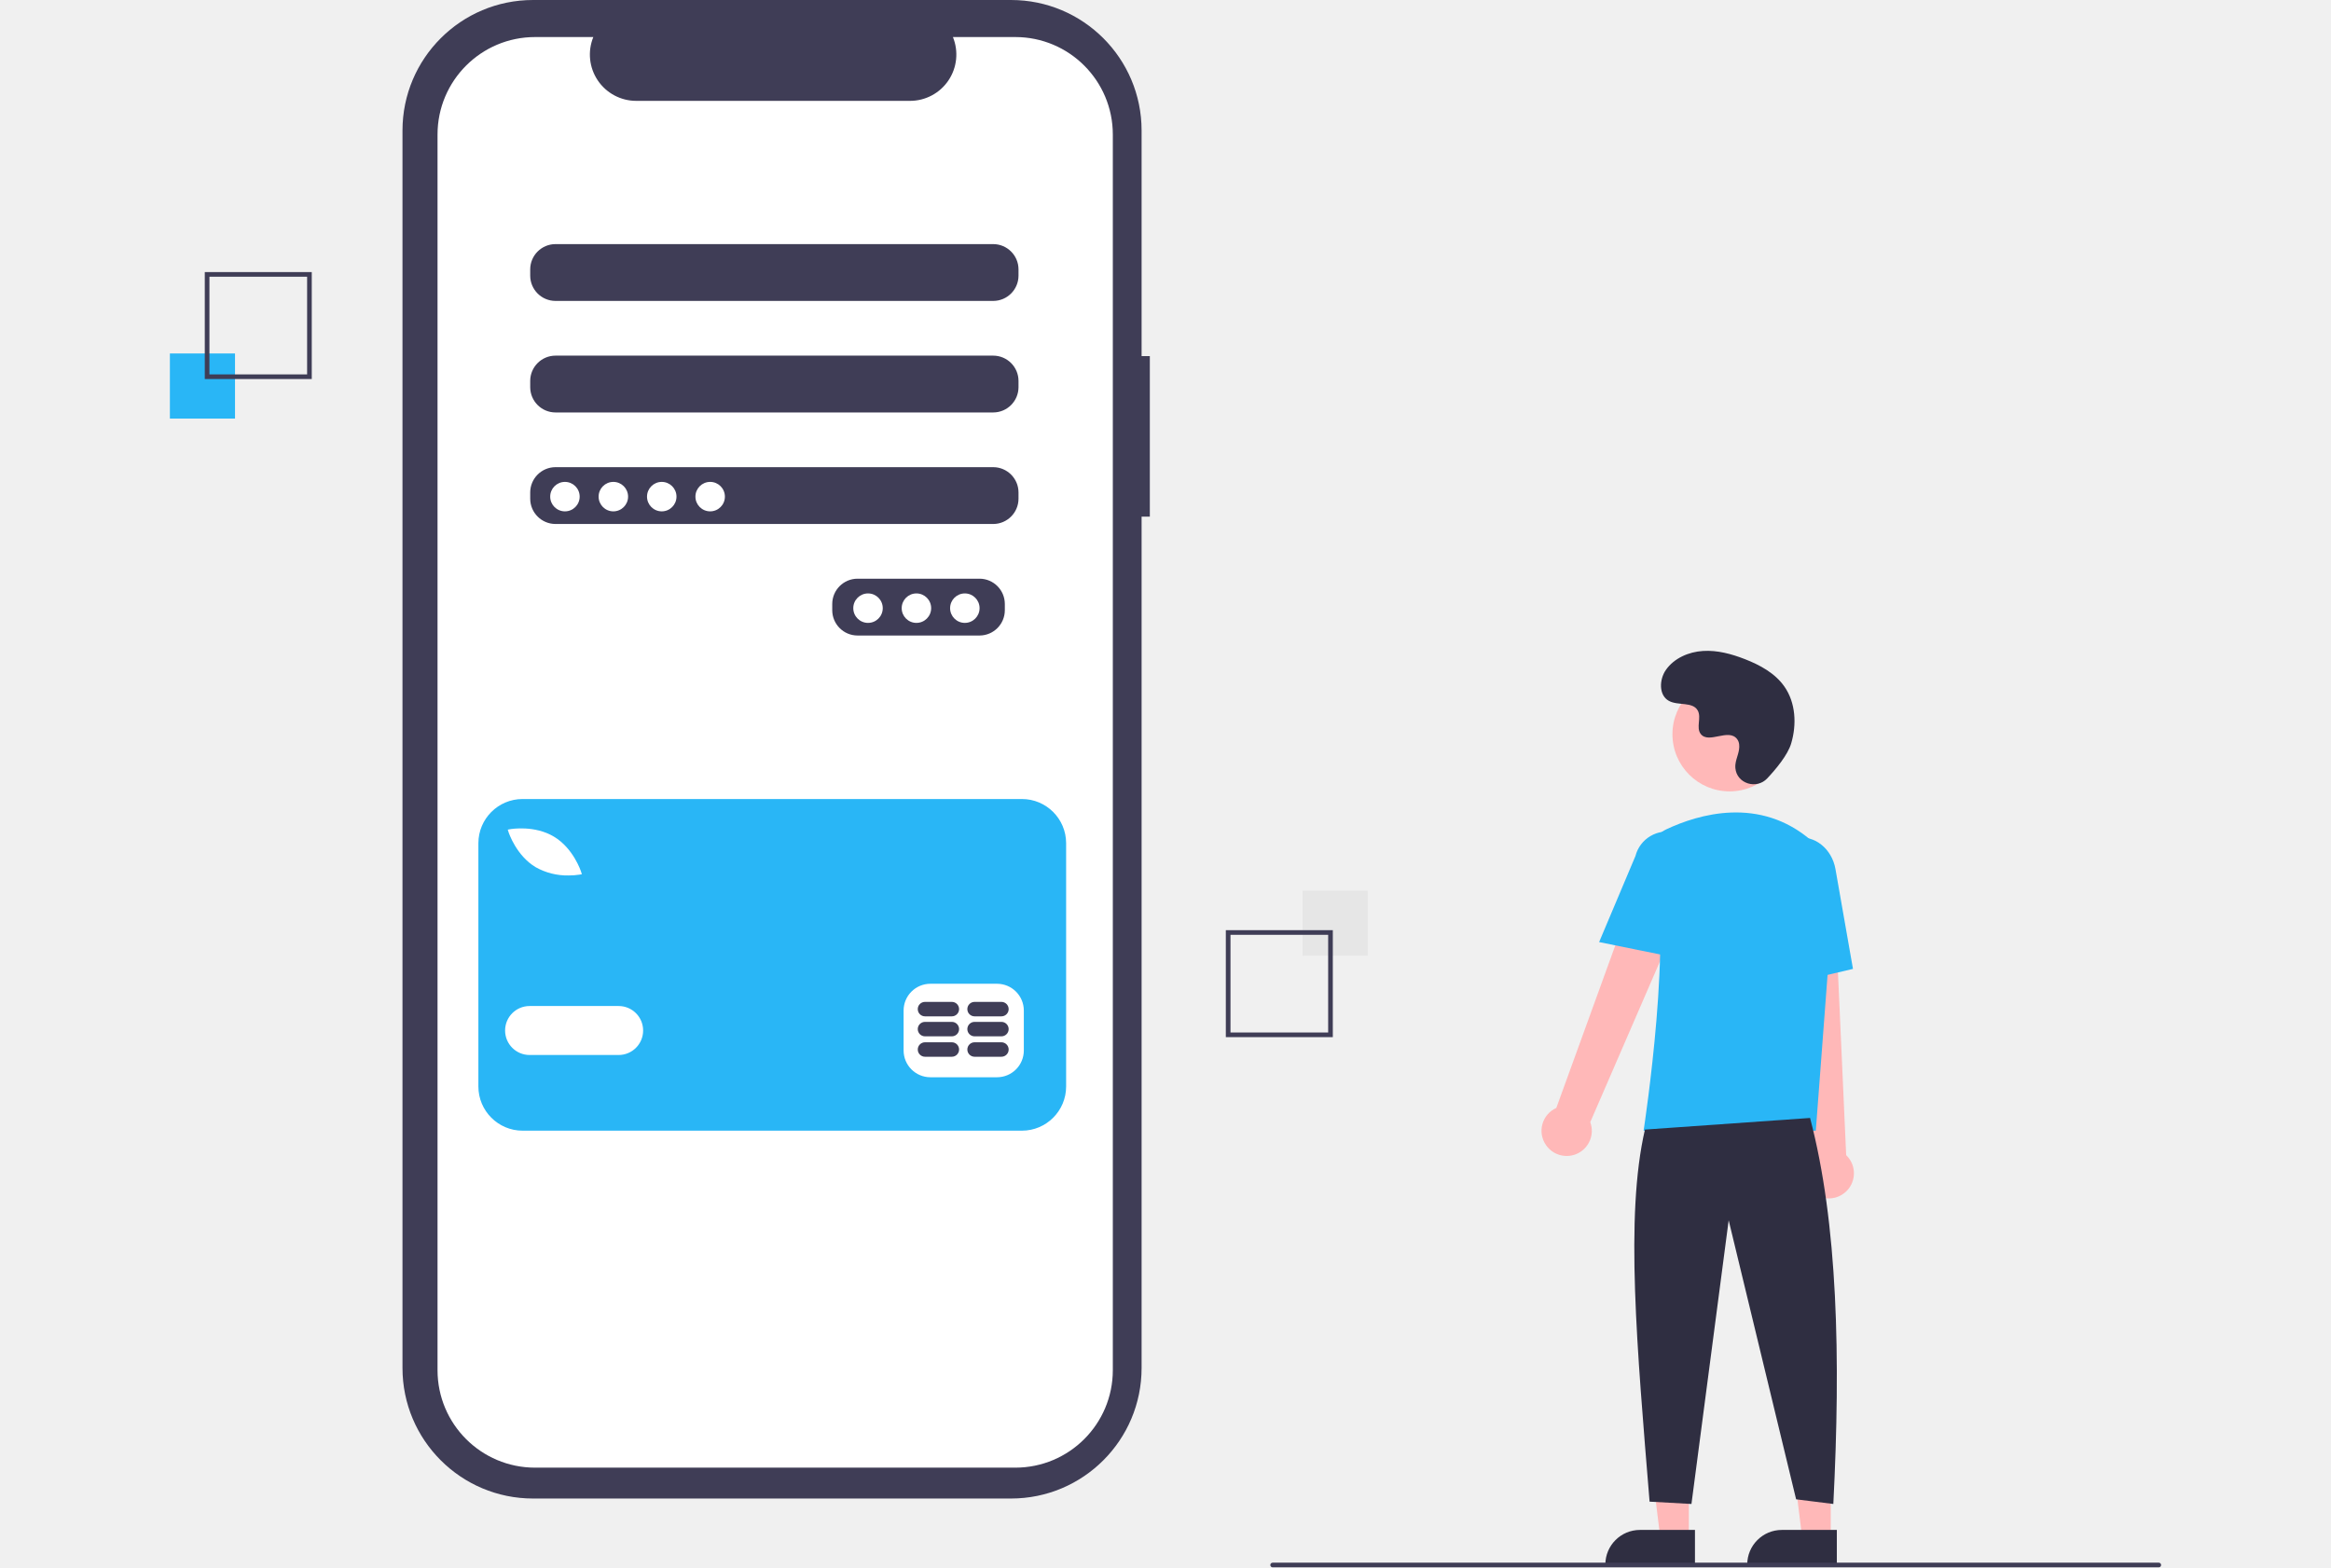
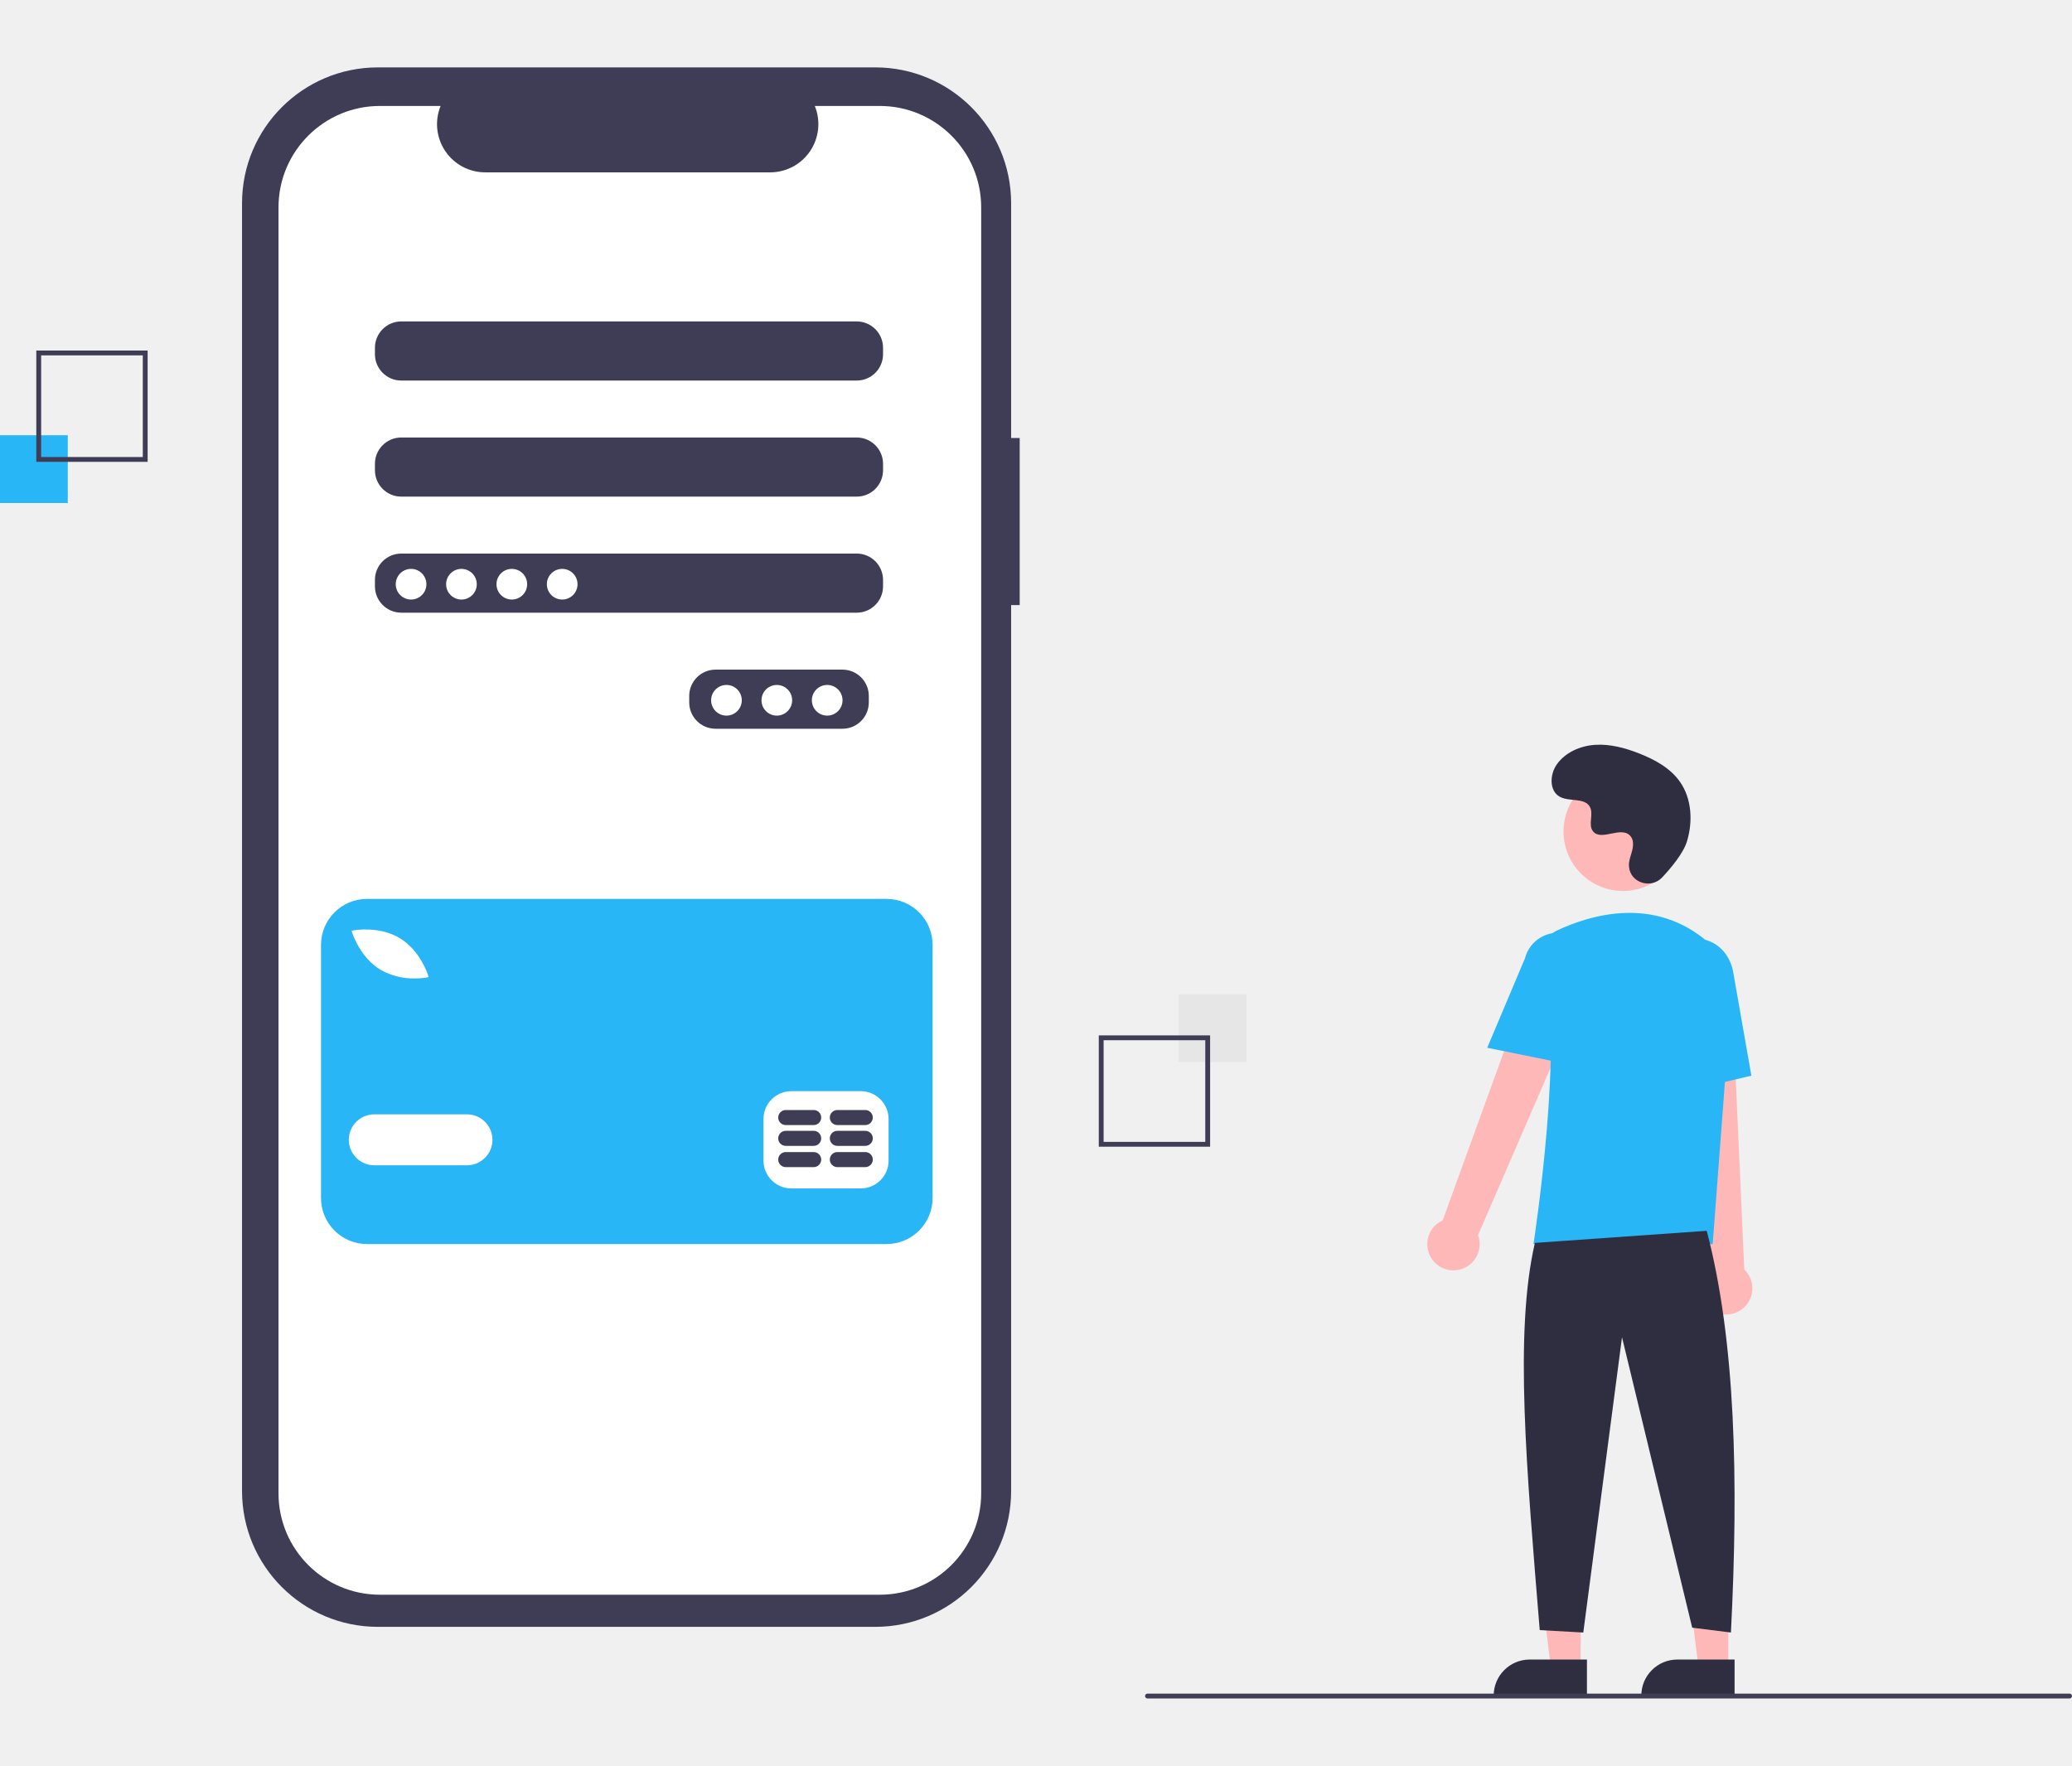
- <svg xmlns="http://www.w3.org/2000/svg" data-name="Layer 1" width="556.122" height="374" viewBox="0 0 856.122 674">
+ <svg xmlns="http://www.w3.org/2000/svg" data-name="Layer 1" width="556.122" height="474" viewBox="0 0 856.122 674">
  <path d="M593.264,266.136h-3.541V169.139A56.139,56.139,0,0,0,533.584,113H328.083a56.139,56.139,0,0,0-56.139,56.139v532.132a56.139,56.139,0,0,0,56.139,56.139h205.501a56.139,56.139,0,0,0,56.139-56.139V335.18h3.541Z" transform="translate(-171.939 -113)" fill="#3f3d56" />
  <path d="M535.426,128.933H508.601A19.918,19.918,0,0,1,490.16,156.374H372.431a19.918,19.918,0,0,1-18.441-27.441H328.935a41.924,41.924,0,0,0-41.924,41.924V702.209a41.924,41.924,0,0,0,41.924,41.924H535.426a41.924,41.924,0,0,0,41.924-41.924V170.857a41.924,41.924,0,0,0-41.924-41.924Zm-4.507,246.497a10.891,10.891,0,0,1-10.859,10.859H467.574a10.891,10.891,0,0,1-10.859-10.859v-2.715a10.891,10.891,0,0,1,10.859-10.859h52.486a10.891,10.891,0,0,1,10.859,10.859Zm5.882-47.961a10.891,10.891,0,0,1-10.859,10.859H337.716a10.891,10.891,0,0,1-10.859-10.859v-2.715a10.891,10.891,0,0,1,10.859-10.859H525.942a10.891,10.891,0,0,1,10.859,10.859Zm0-47.961a10.891,10.891,0,0,1-10.859,10.859H337.716a10.891,10.891,0,0,1-10.859-10.859v-2.715a10.891,10.891,0,0,1,10.859-10.859H525.942a10.891,10.891,0,0,1,10.859,10.859Zm0-47.961a10.891,10.891,0,0,1-10.859,10.859H337.716a10.891,10.891,0,0,1-10.859-10.859v-2.715a10.891,10.891,0,0,1,10.859-10.859H525.942a10.891,10.891,0,0,1,10.859,10.859Z" transform="translate(-171.939 -113)" fill="#fff" />
  <circle cx="169.849" cy="213.564" r="6.335" fill="#fff" />
  <circle cx="190.663" cy="213.564" r="6.335" fill="#fff" />
  <circle cx="211.476" cy="213.564" r="6.335" fill="#fff" />
  <circle cx="232.29" cy="213.564" r="6.335" fill="#fff" />
  <circle cx="300.16" cy="261.526" r="6.335" fill="#fff" />
  <circle cx="320.973" cy="261.526" r="6.335" fill="#fff" />
  <circle cx="341.787" cy="261.526" r="6.335" fill="#fff" />
  <path d="M538.258,456.601H323.591a19.016,19.016,0,0,0-19.016,19.016v104.59a19.016,19.016,0,0,0,19.016,19.016H538.258a19.016,19.016,0,0,0,19.016-19.016V475.617a19.016,19.016,0,0,0-19.016-19.016Zm-219.978,12.972c.424-.077,10.476-1.787,18.799,3.221,8.323,5.007,11.521,14.691,11.653,15.1l.336,1.044-1.08.192a28.669,28.669,0,0,1-4.658.342,27.738,27.738,0,0,1-14.141-3.564c-8.323-5.007-11.52-14.69-11.652-15.099l-.337-1.044Zm46.599,97.105H326.591a10.529,10.529,0,0,1,0-21.058h38.288a10.529,10.529,0,0,1,0,21.058Zm174.209-1.914A11.52,11.52,0,0,1,527.6,576.25H498.885a11.52,11.52,0,0,1-11.486-11.486V547.534A11.52,11.52,0,0,1,498.885,536.048h28.716a11.52,11.52,0,0,1,11.486,11.486Z" transform="translate(-171.939 -113)" fill="#29b6f6" />
  <path d="M508.143,561.213H496.598a3.108,3.108,0,0,0,0,6.217h11.546a3.108,3.108,0,0,0,0-6.217Z" transform="translate(-171.939 -113)" fill="#3f3d56" />
  <path d="M529.459,561.213H517.913a3.108,3.108,0,0,0,0,6.217H529.459a3.108,3.108,0,0,0,0-6.217Z" transform="translate(-171.939 -113)" fill="#3f3d56" />
  <path d="M508.142,552.438H496.596a3.108,3.108,0,0,0,0,6.217h11.546a3.108,3.108,0,0,0,0-6.217Z" transform="translate(-171.939 -113)" fill="#3f3d56" />
  <path d="M529.457,552.438H517.911a3.108,3.108,0,0,0,0,6.217h11.546a3.108,3.108,0,0,0,0-6.217Z" transform="translate(-171.939 -113)" fill="#3f3d56" />
  <path d="M508.142,543.841H496.596a3.108,3.108,0,0,0,0,6.217h11.546a3.108,3.108,0,0,0,0-6.217Z" transform="translate(-171.939 -113)" fill="#3f3d56" />
  <path d="M529.457,543.841H517.911a3.108,3.108,0,0,0,0,6.217h11.546a3.108,3.108,0,0,0,0-6.217Z" transform="translate(-171.939 -113)" fill="#3f3d56" />
  <rect x="487" y="383" width="28" height="28" fill="#e6e6e6" />
  <path d="M625.939,513h46v46h-46Zm44,2h-42v42h42Z" transform="translate(-171.939 -113)" fill="#3f3d56" />
  <rect y="152" width="28" height="28" fill="#29b6f6" />
  <path d="M232.939,276h-46V230h46Zm-44-2h42V232h-42Z" transform="translate(-171.939 -113)" fill="#3f3d56" />
  <polygon points="653.077 661.417 640.817 661.417 634.985 614.129 653.079 614.129 653.077 661.417" fill="#ffb8b8" />
  <path d="M632.06,657.914H655.704a0,0,0,0,1,0,0v14.887a0,0,0,0,1,0,0H617.173a0,0,0,0,1,0,0v0A14.887,14.887,0,0,1,632.06,657.914Z" fill="#2f2e41" />
  <polygon points="714.077 661.417 701.817 661.417 695.985 614.129 714.079 614.129 714.077 661.417" fill="#ffb8b8" />
  <path d="M693.06,657.914H716.704a0,0,0,0,1,0,0v14.887a0,0,0,0,1,0,0H678.173a0,0,0,0,1,0,0v0A14.887,14.887,0,0,1,693.06,657.914Z" fill="#2f2e41" />
  <path d="M763.515,605.303a10.743,10.743,0,0,1,4.511-15.843l41.676-114.867,20.507,11.191L782.624,595.556a10.801,10.801,0,0,1-19.109,9.748Z" transform="translate(-171.939 -113)" fill="#ffb8b8" />
  <path d="M879.754,626.887a10.743,10.743,0,0,1-2.893-16.217L863.95,489.161l23.338,1.066L892.653,609.748a10.801,10.801,0,0,1-12.9,17.139Z" transform="translate(-171.939 -113)" fill="#ffb8b8" />
  <circle cx="670.584" cy="315.756" r="24.561" fill="#ffb8b8" />
  <path d="M879.597,599.252H805.55l.089-.576c.133-.861,13.197-86.439,3.562-114.436a11.813,11.813,0,0,1,6.069-14.583h0c13.772-6.485,40.208-14.471,62.52,4.909a28.234,28.234,0,0,1,9.459,23.396Z" transform="translate(-171.939 -113)" fill="#29b6f6" />
  <path d="M819.772,524.884l-33.337-6.763,15.626-37.03a13.997,13.997,0,0,1,27.106,6.998Z" transform="translate(-171.939 -113)" fill="#29b6f6" />
  <path d="M862.468,537.442l-2.004-45.941c-1.52-8.636,3.424-16.8,11.027-18.135,7.605-1.33,15.032,4.66,16.558,13.36l7.533,42.928Z" transform="translate(-171.939 -113)" fill="#29b6f6" />
  <path d="M877.133,593.752c11.915,45.377,13.214,103.069,10,166l-16-2-29-120-16,122-18-1c-5.377-66.03-10.613-122.715-2-160Z" transform="translate(-171.939 -113)" fill="#2f2e41" />
  <path d="M858.706,447.738c-4.582,4.881-13.091,2.261-13.688-4.407a8.055,8.055,0,0,1,.01-1.556c.308-2.954,2.015-5.635,1.606-8.754a4.59,4.59,0,0,0-.84-2.149c-3.651-4.889-12.222,2.187-15.668-2.239-2.113-2.714.371-6.987-1.251-10.021-2.14-4.004-8.479-2.029-12.454-4.221-4.423-2.439-4.158-9.225-1.247-13.353,3.551-5.034,9.776-7.72,15.923-8.107s12.253,1.275,17.992,3.511c6.521,2.541,12.988,6.054,17.001,11.788,4.88,6.973,5.35,16.348,2.909,24.502C867.515,437.693,862.448,443.752,858.706,447.738Z" transform="translate(-171.939 -113)" fill="#2f2e41" />
  <path d="M1027.061,787h-381a1,1,0,0,1,0-2h381a1,1,0,0,1,0,2Z" transform="translate(-171.939 -113)" fill="#3f3d56" />
</svg>
